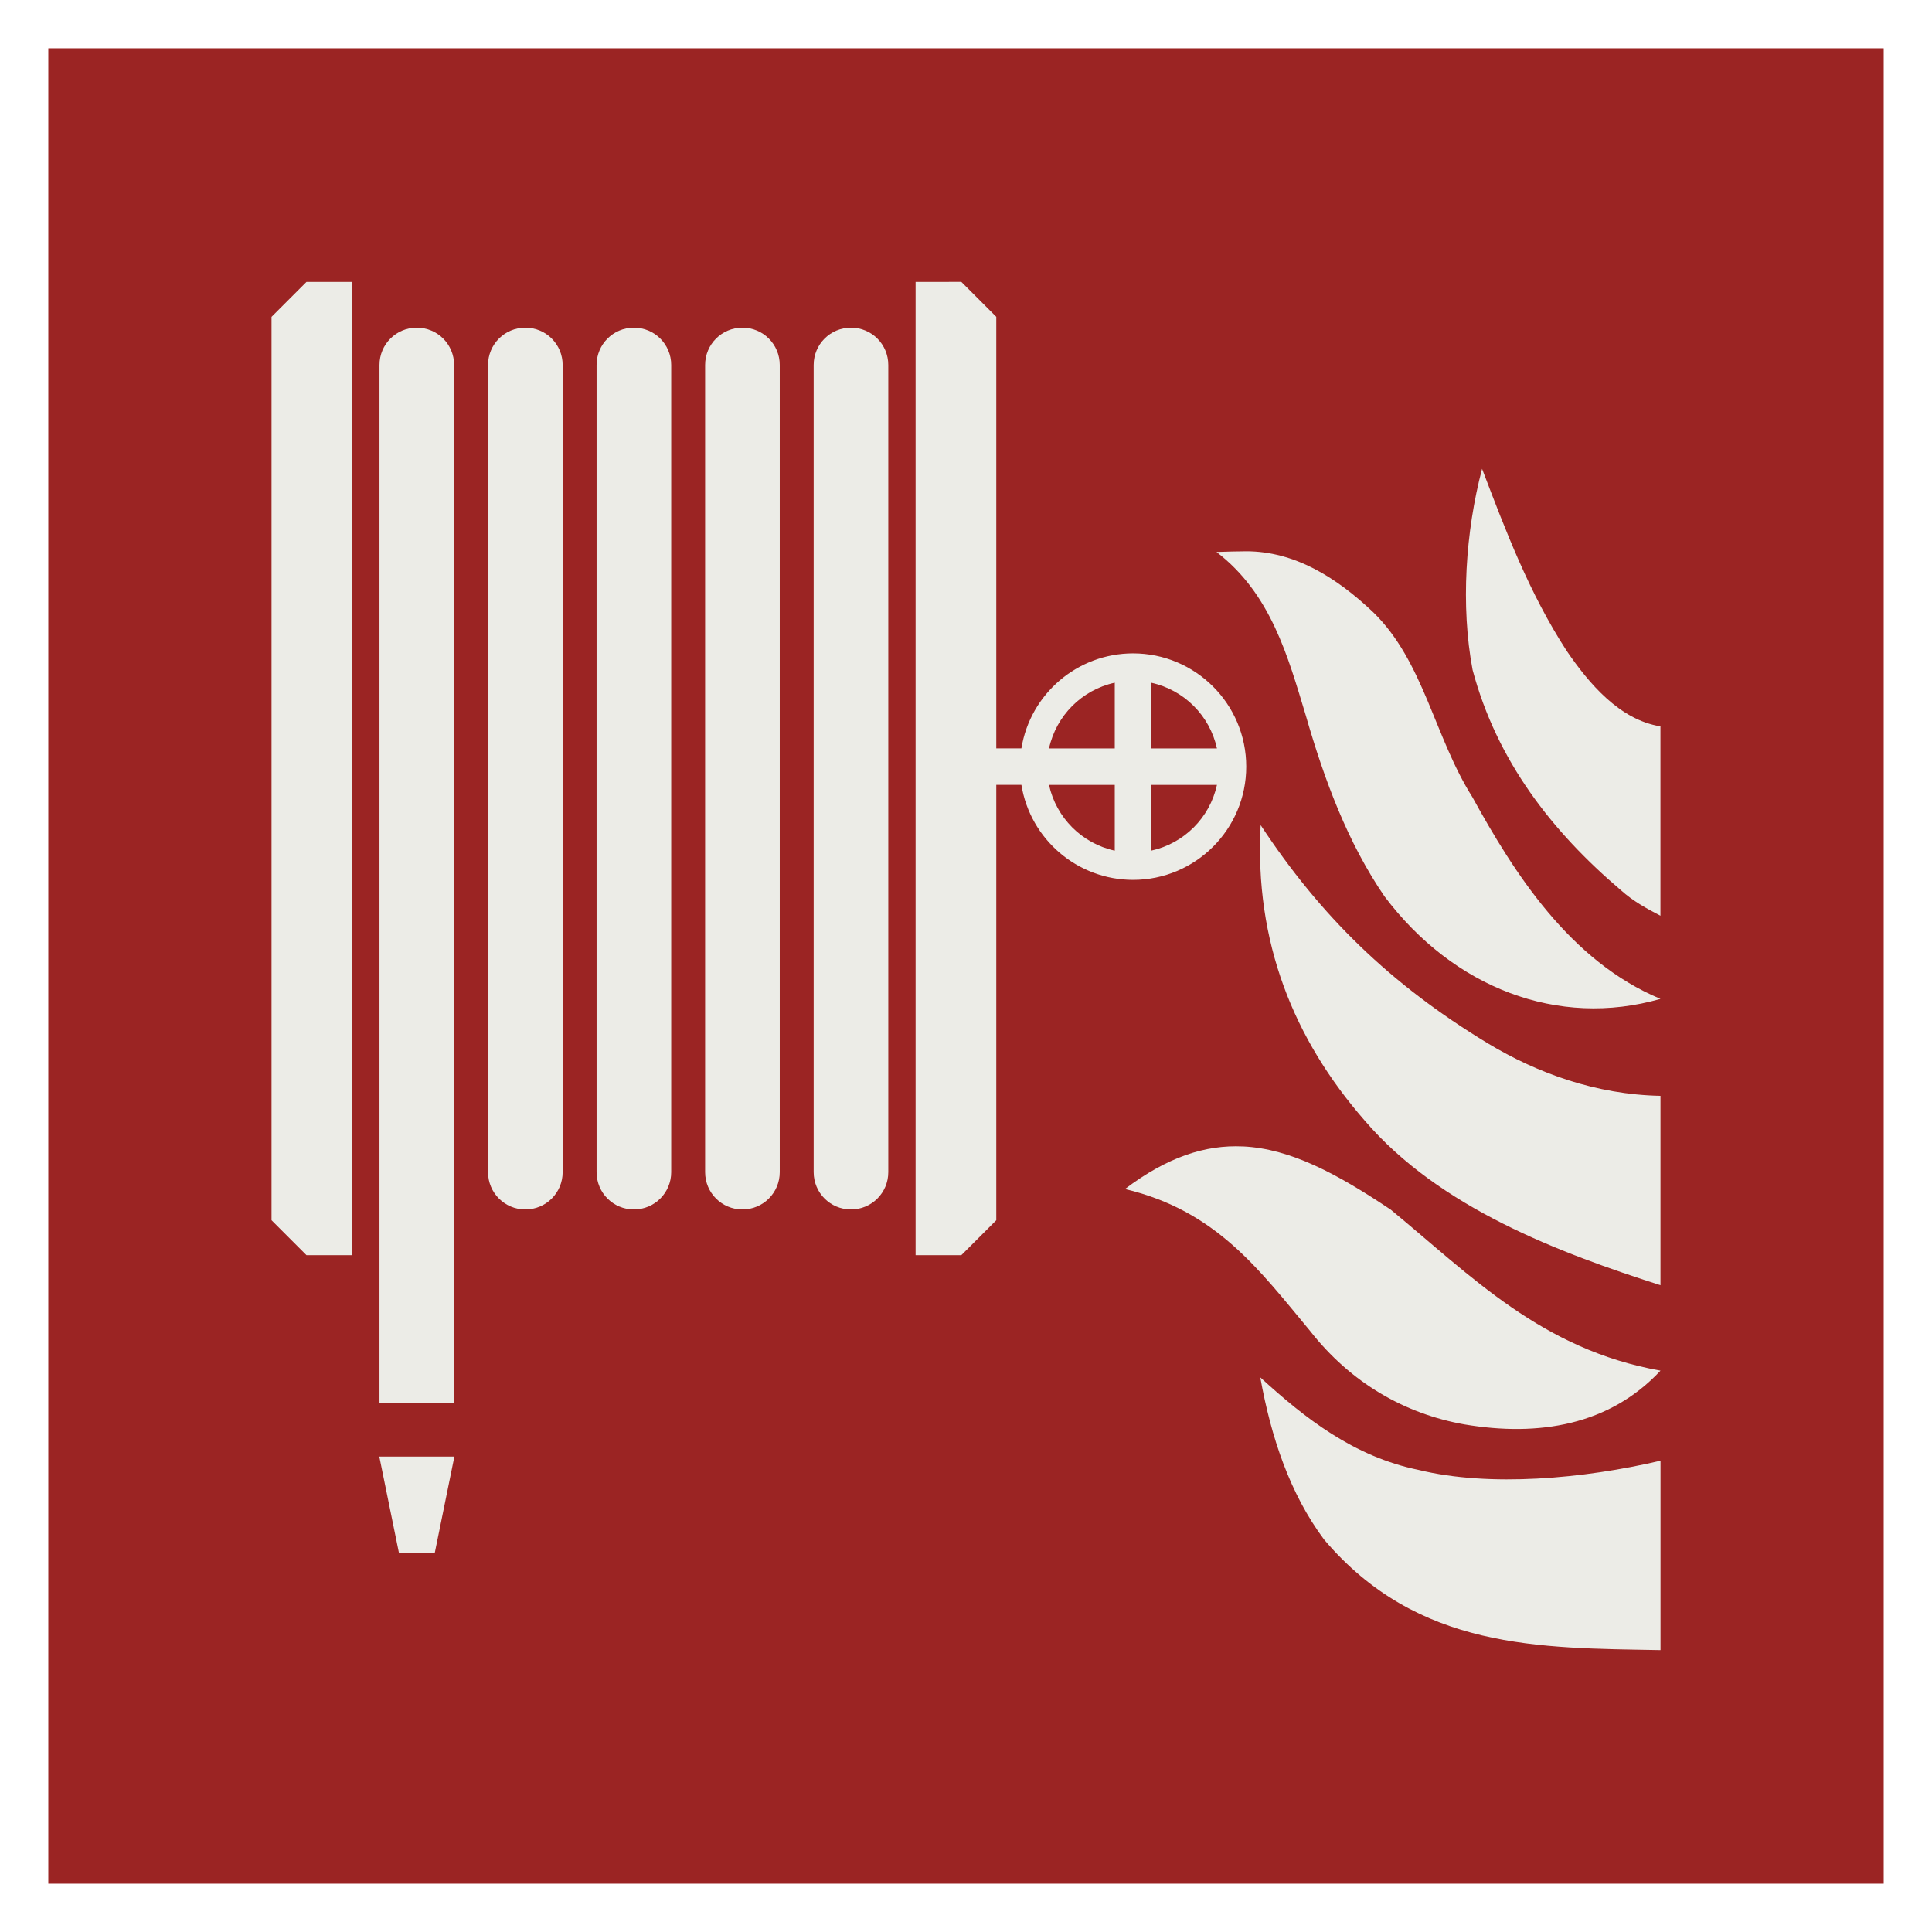
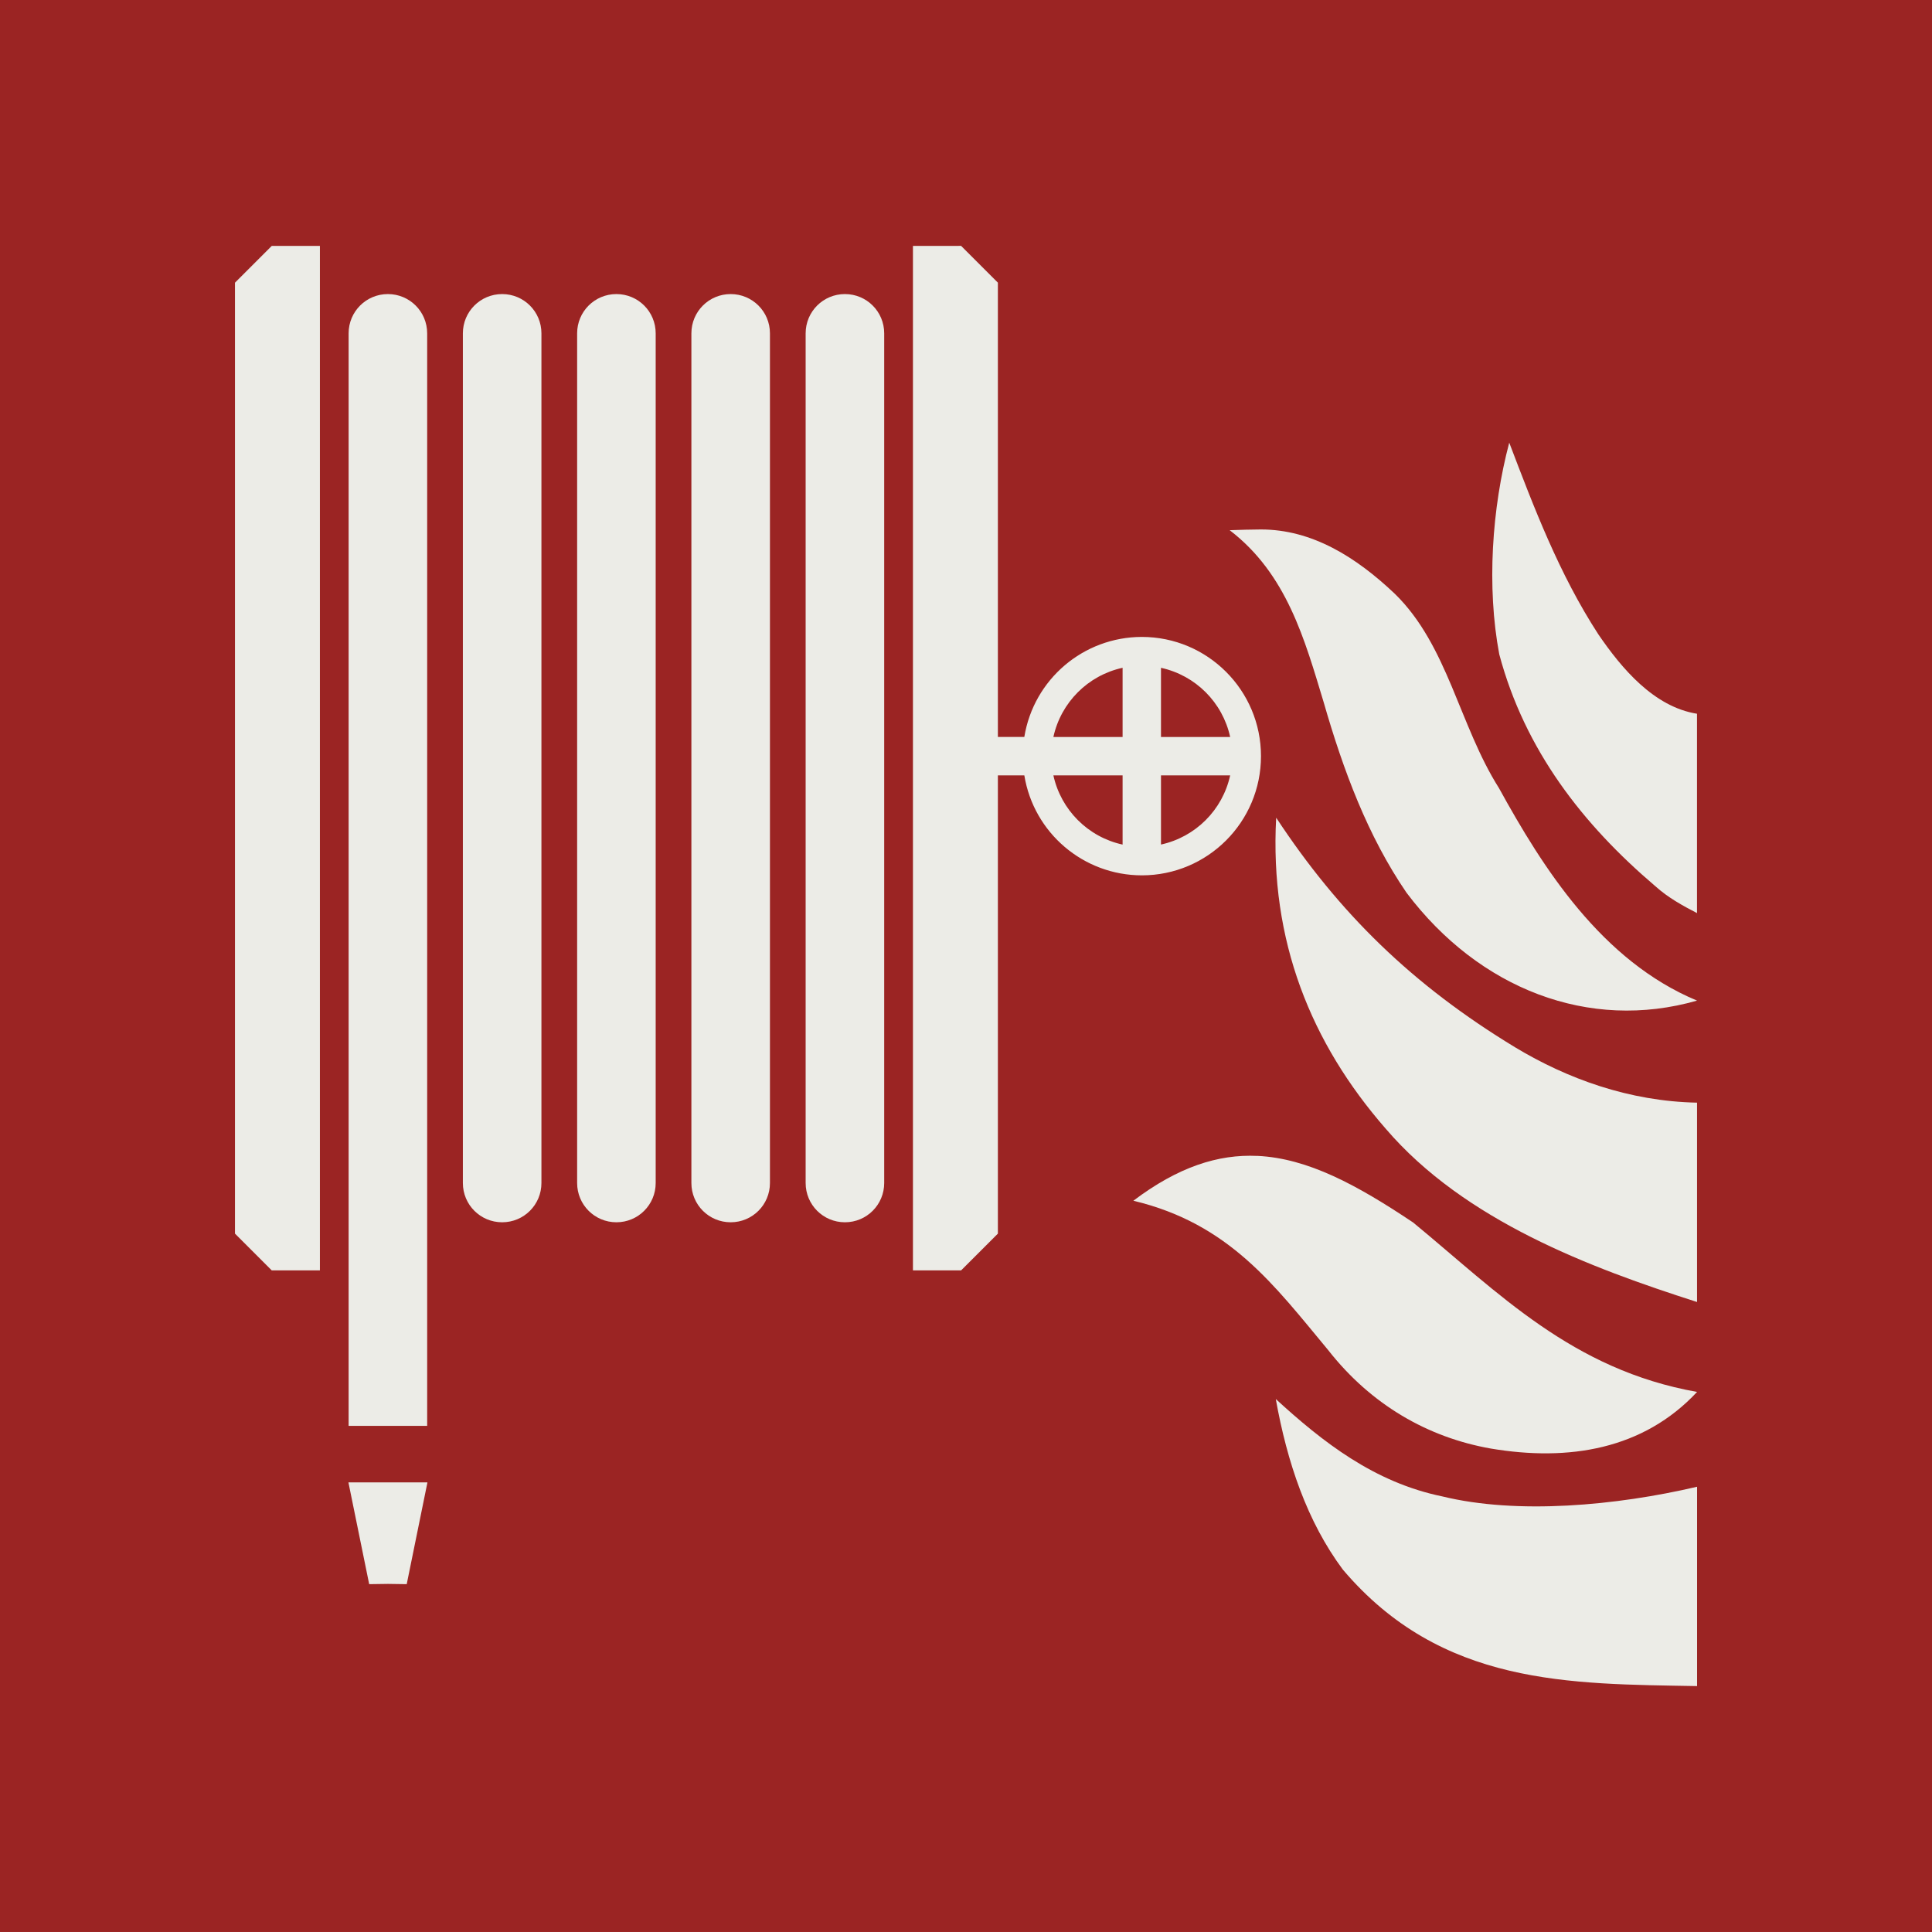
- <svg xmlns="http://www.w3.org/2000/svg" height="52.917mm" viewBox="0 0 52.917 52.917" width="52.917mm">
-   <g transform="translate(-117.475 -147.1083)">
-     <path d="m118.798 148.431h50.271v50.271h-50.271z" fill="#9b2423" fill-rule="evenodd" stroke-width=".265" />
-     <path d="m125.869 154.83-.957.957v24.743l.957.957h1.253v-26.657zm16.684 0v26.657h1.253l.957-.957v-11.924h.688c.244 1.499 1.539 2.6 3.057 2.602 1.713 0 3.101-1.389 3.101-3.102 0-1.713-1.389-3.102-3.101-3.102-1.519.002-2.813 1.103-3.057 2.602h-.688v-11.82l-.957-.957zm-13.662 1.253c-.566 0-1.022.456-1.022 1.022v28.428h2.044v-28.428c0-.566-.456-1.022-1.022-1.022zm2.973 0c-.566 0-1.022.456-1.022 1.022v22.108c0 .566.456 1.022 1.022 1.022s1.022-.456 1.022-1.022v-22.108c0-.566-.456-1.022-1.022-1.022zm2.973 0c-.566 0-1.022.456-1.022 1.022v22.108c0 .566.456 1.022 1.022 1.022s1.022-.456 1.022-1.022v-22.108c0-.566-.456-1.022-1.022-1.022zm2.973 0c-.566 0-1.022.456-1.022 1.022v22.108c0 .566.456 1.022 1.022 1.022s1.022-.456 1.022-1.022v-22.108c0-.566-.456-1.022-1.022-1.022zm2.973 0c-.566 0-1.022.456-1.022 1.022v22.108c0 .566.456 1.022 1.022 1.022s1.022-.456 1.022-1.022v-22.108c0-.566-.456-1.022-1.022-1.022zm17.286 3.865c-.453 1.71-.59 3.756-.26 5.508.666 2.496 2.175 4.43 4.062 6.035.333.3.709.505 1.083.699v-5.187c-1.121-.178-1.963-1.182-2.568-2.068-1.02-1.57-1.67-3.287-2.318-4.987zm-6.467 2.26c-.258.001-.533.01-.808.019 1.491 1.141 1.955 2.857 2.446 4.476.512 1.779 1.149 3.485 2.156 4.957 1.889 2.507 4.752 3.613 7.559 2.807-2.483-1.033-4.011-3.452-5.154-5.53-1.036-1.638-1.33-3.709-2.709-5.055-1.01-.958-2.157-1.676-3.489-1.674zm-3.594 3.599v1.801h-1.801c.197-.9.9-1.604 1.801-1.801zm.999.001c.9.197 1.603.9 1.8 1.8h-1.8zm-2.8 2.799h1.801v1.801c-.9-.197-1.603-.9-1.801-1.801zm2.8 0h1.8c-.197.9-.9 1.603-1.8 1.8zm2.997 1.101c-.174 3.203.907 5.866 2.849 8.091 2.056 2.402 5.342 3.626 8.102 4.511v-5.187c-1.765-.035-3.373-.621-4.73-1.438-2.682-1.627-4.586-3.494-6.221-5.977zm-.489 8.801c-1.021-.048-2.062.286-3.227 1.166 2.503.596 3.672 2.207 5.069 3.886 1.117 1.426 2.598 2.274 4.231 2.562 2.033.342 3.969.025 5.368-1.473-3.256-.579-5.167-2.58-7.387-4.408-1.462-.979-2.741-1.672-4.053-1.734zm.479 6.326c.295 1.642.812 3.186 1.746 4.439 2.568 3.027 5.903 2.971 9.216 3.03v-5.187c-2.103.493-4.679.728-6.627.252-1.777-.365-3.115-1.418-4.335-2.534zm-24.13 2.169.54 2.648.489-.007.488.007.539-2.648h-.01-2.035z" fill="#ecece7" />
+ <svg xmlns="http://www.w3.org/2000/svg" height="50.271mm" viewBox="0 0 50.271 50.271" width="50.271mm" version="1.1" id="svg2">
+   <defs id="defs2" />
+   <g transform="translate(-118.7979,-148.4312)" id="g2">
+     <path d="m 118.798,148.431 h 50.271 v 50.271 h -50.271 z" fill="#9b2423" fill-rule="evenodd" stroke-width="0.265" id="path1" />
+     <path d="m 125.869,154.83 -0.957,0.957 v 24.743 l 0.957,0.957 h 1.253 v -26.657 z m 16.684,0 v 26.657 h 1.253 l 0.957,-0.957 v -11.924 h 0.688 c 0.244,1.499 1.539,2.6 3.057,2.602 1.713,6e-5 3.101,-1.389 3.101,-3.102 7e-5,-1.713 -1.389,-3.102 -3.101,-3.102 -1.519,0.002 -2.813,1.103 -3.057,2.602 h -0.688 v -11.82 l -0.957,-0.957 z m -13.662,1.253 c -0.566,0 -1.022,0.456 -1.022,1.022 v 28.428 h 2.044 v -28.428 c 0,-0.566 -0.456,-1.022 -1.022,-1.022 z m 2.973,0 c -0.566,0 -1.022,0.456 -1.022,1.022 v 22.108 c 0,0.566 0.456,1.022 1.022,1.022 0.566,0 1.022,-0.456 1.022,-1.022 v -22.108 c 0,-0.566 -0.456,-1.022 -1.022,-1.022 z m 2.973,0 c -0.566,0 -1.022,0.456 -1.022,1.022 v 22.108 c 0,0.566 0.456,1.022 1.022,1.022 0.566,0 1.022,-0.456 1.022,-1.022 v -22.108 c 0,-0.566 -0.456,-1.022 -1.022,-1.022 z m 2.973,0 c -0.566,0 -1.022,0.456 -1.022,1.022 v 22.108 c 0,0.566 0.456,1.022 1.022,1.022 0.566,0 1.022,-0.456 1.022,-1.022 v -22.108 c 0,-0.566 -0.456,-1.022 -1.022,-1.022 z m 2.973,0 c -0.566,0 -1.022,0.456 -1.022,1.022 v 22.108 c 0,0.566 0.456,1.022 1.022,1.022 0.566,0 1.022,-0.456 1.022,-1.022 v -22.108 c 0,-0.566 -0.456,-1.022 -1.022,-1.022 z m 17.286,3.865 c -0.453,1.71 -0.59,3.756 -0.26,5.508 0.666,2.496 2.175,4.43 4.062,6.035 0.333,0.3 0.709,0.505 1.083,0.699 v -5.187 c -1.121,-0.178 -1.963,-1.182 -2.568,-2.068 -1.02,-1.57 -1.67,-3.287 -2.318,-4.987 z m -6.467,2.26 c -0.258,6.8e-4 -0.533,0.01 -0.808,0.019 1.491,1.141 1.955,2.857 2.446,4.476 0.512,1.779 1.149,3.485 2.156,4.957 1.889,2.507 4.752,3.613 7.559,2.807 -2.483,-1.033 -4.011,-3.452 -5.154,-5.53 -1.036,-1.638 -1.33,-3.709 -2.709,-5.055 -1.01,-0.958 -2.157,-1.676 -3.489,-1.674 z m -3.594,3.599 v 1.801 h -1.801 c 0.197,-0.9 0.9,-1.604 1.801,-1.801 z m 0.999,5.3e-4 c 0.9,0.197 1.603,0.9 1.8,1.8 h -1.8 z m -2.8,2.799 h 1.801 v 1.801 c -0.9,-0.197 -1.603,-0.9 -1.801,-1.801 z m 2.8,0 h 1.8 c -0.197,0.9 -0.9,1.603 -1.8,1.8 z m 2.997,1.101 c -0.174,3.203 0.907,5.866 2.849,8.091 2.056,2.402 5.342,3.626 8.102,4.511 v -5.187 c -1.765,-0.035 -3.373,-0.621 -4.73,-1.438 -2.682,-1.627 -4.586,-3.494 -6.221,-5.977 z m -0.489,8.801 c -1.021,-0.048 -2.062,0.286 -3.227,1.166 2.503,0.596 3.672,2.207 5.069,3.886 1.117,1.426 2.598,2.274 4.231,2.562 2.033,0.342 3.969,0.025 5.368,-1.473 -3.256,-0.579 -5.167,-2.58 -7.387,-4.408 -1.462,-0.979 -2.741,-1.672 -4.053,-1.734 z m 0.479,6.326 c 0.295,1.642 0.812,3.186 1.746,4.439 2.568,3.027 5.903,2.971 9.216,3.03 v -5.187 c -2.103,0.493 -4.679,0.728 -6.627,0.252 -1.777,-0.365 -3.115,-1.418 -4.335,-2.534 z m -24.13,2.169 0.54,2.648 0.489,-0.007 0.488,0.007 0.539,-2.648 h -0.01 -2.035 z" fill="#ecece7" id="path2" />
  </g>
</svg>
